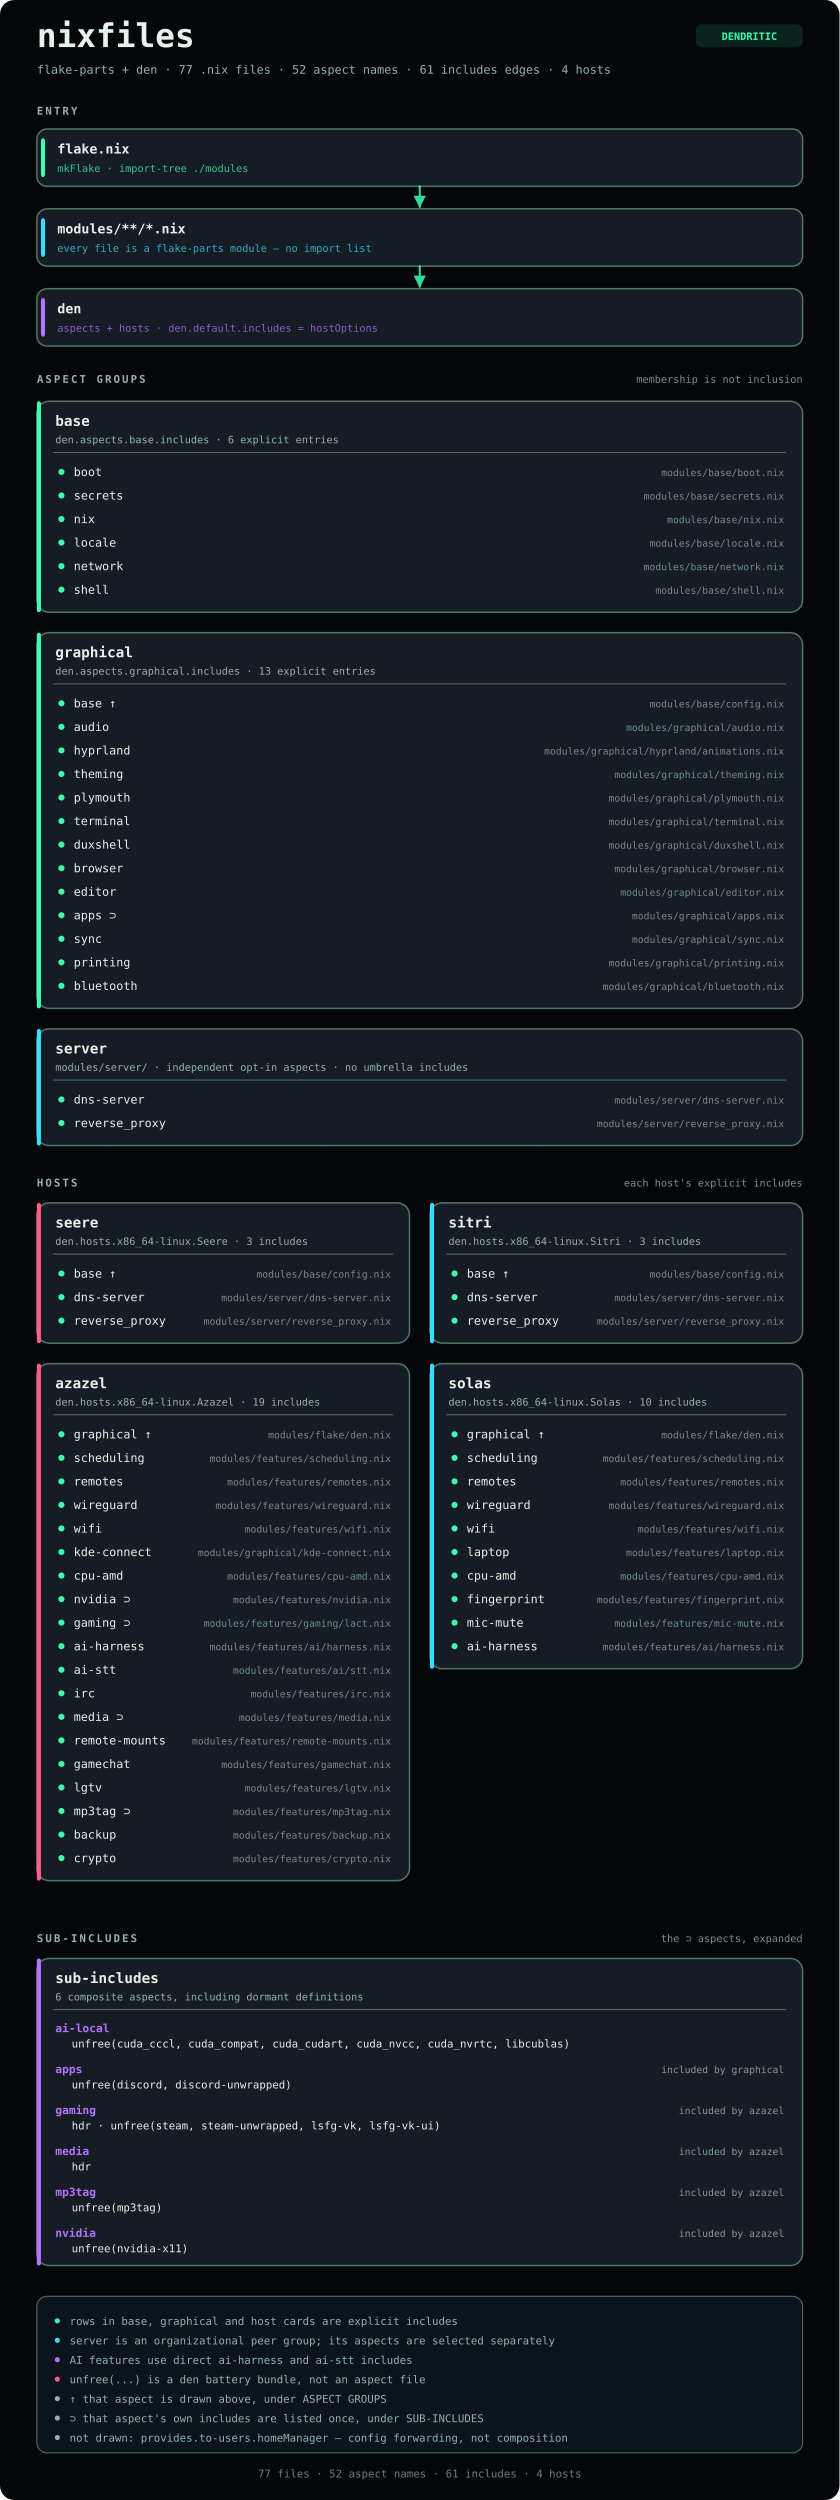
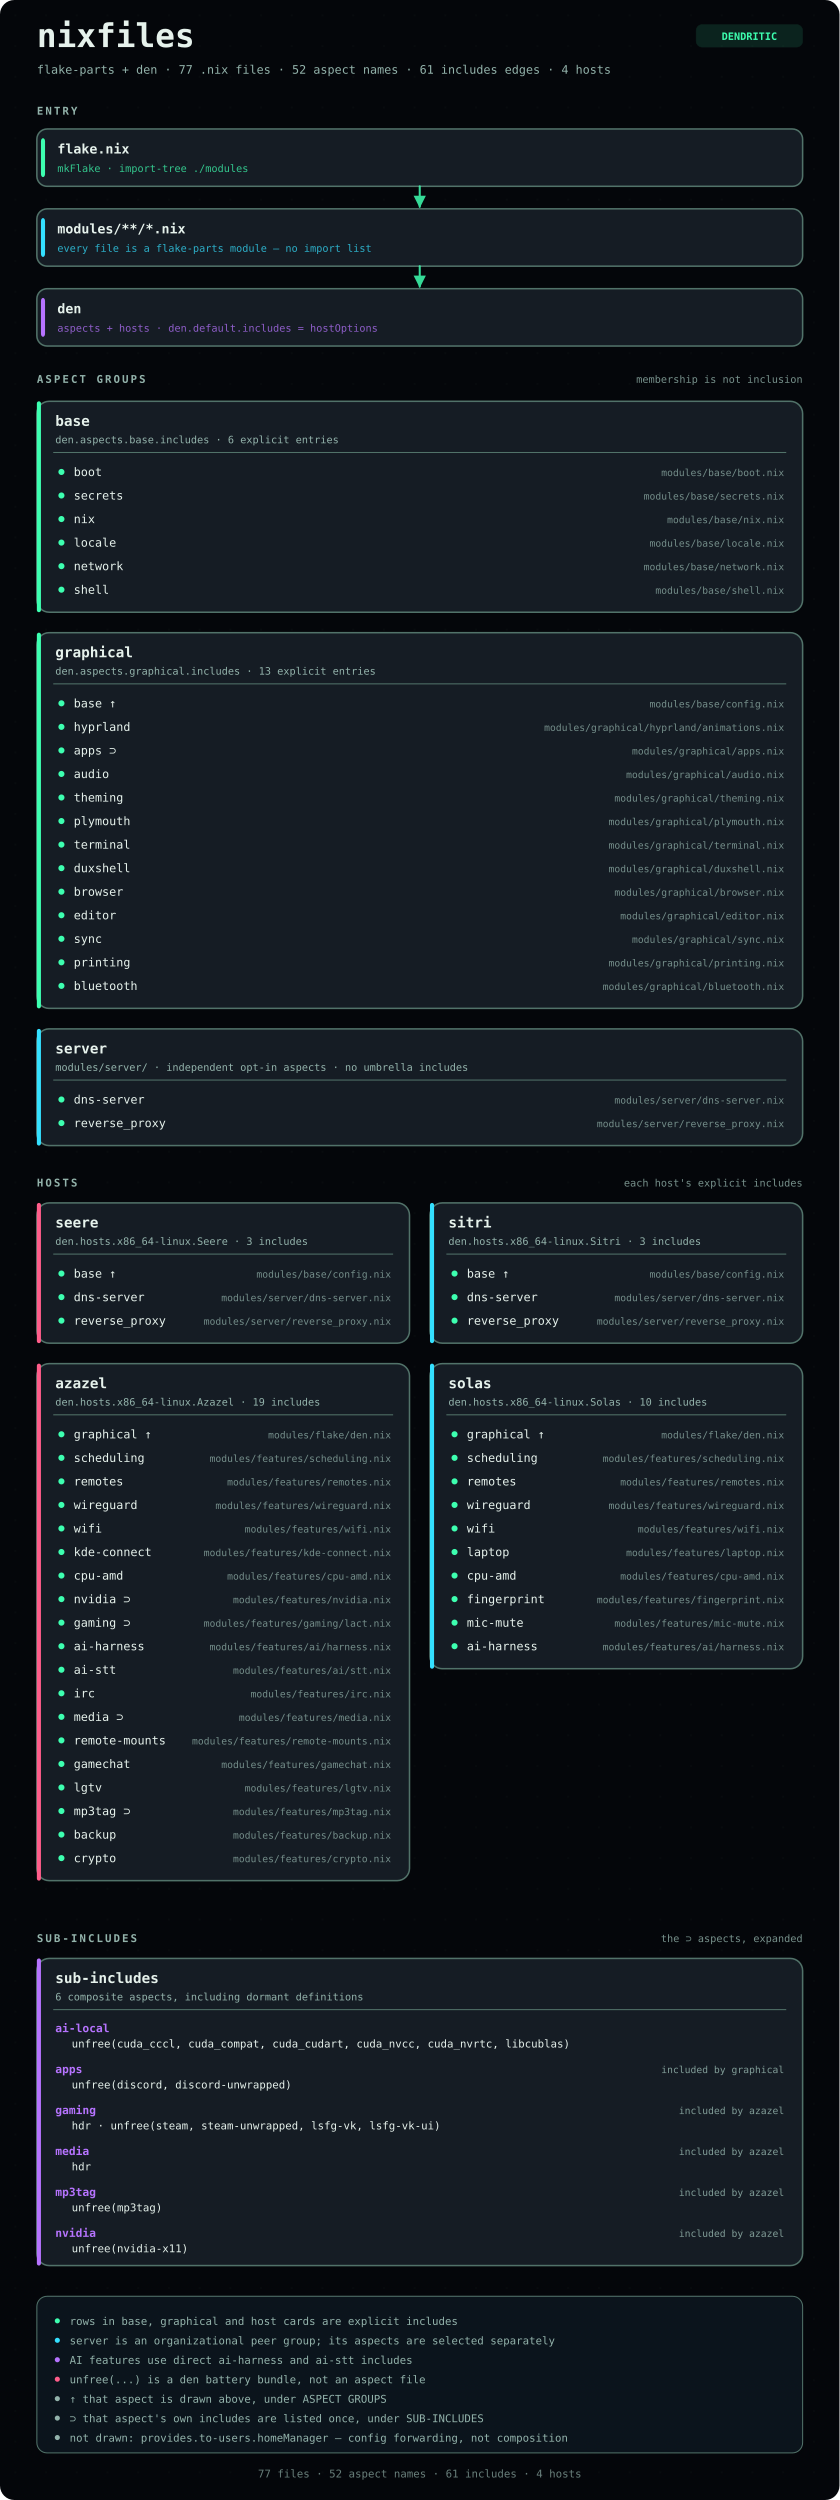
<svg xmlns="http://www.w3.org/2000/svg" width="820" height="2442" viewBox="0 0 820 2442">
  <defs>
    <marker id="arw-green" viewBox="0 0 10 10" refX="9" refY="5" markerWidth="6" markerHeight="6" orient="auto-start-reverse">
      <path d="M 0 0 L 10 5 L 0 10 z" fill="#3dffb0" />
    </marker>
    <marker id="arw-cyan" viewBox="0 0 10 10" refX="9" refY="5" markerWidth="6" markerHeight="6" orient="auto-start-reverse">
      <path d="M 0 0 L 10 5 L 0 10 z" fill="#34e0ff" />
    </marker>
    <marker id="arw-pink" viewBox="0 0 10 10" refX="9" refY="5" markerWidth="6" markerHeight="6" orient="auto-start-reverse">
      <path d="M 0 0 L 10 5 L 0 10 z" fill="#ff5d8a" />
    </marker>
    <marker id="arw-purple" viewBox="0 0 10 10" refX="9" refY="5" markerWidth="6" markerHeight="6" orient="auto-start-reverse">
      <path d="M 0 0 L 10 5 L 0 10 z" fill="#b673ff" />
    </marker>
    <pattern id="grid" width="30" height="30" patternUnits="userSpaceOnUse">
      <circle cx="15" cy="15" r="0.5" fill="#517269" opacity="0.18" />
    </pattern>
  </defs>
  <rect width="820" height="2442" rx="14" fill="#04060a" />
  <rect width="820" height="2442" rx="14" fill="url(#grid)" />
  <g font-family="ui-monospace, SFMono-Regular, Menlo, Consolas, monospace">
    <text x="36" y="46" font-size="32" fill="#e6f2ec" font-weight="700">nixfiles</text>
    <rect x="680" y="24" rx="6" width="104" height="22" fill="#3dffb0" stroke="#3dffb0" stroke-width="0.5" opacity="0.12" />
    <text x="732" y="39" font-size="10" fill="#3dffb0" font-weight="600" text-anchor="middle">DENDRITIC</text>
    <text x="36" y="72" font-size="11.5" fill="#93b3ab">flake-parts + den  ·  77 .nix files  ·  52 aspect names  ·  61 includes edges  ·  4 hosts</text>
    <text x="36" y="112" font-size="10.5" fill="#93b3ab" font-weight="700" letter-spacing="2">ENTRY</text>
    <rect x="36" y="126" rx="10" width="748" height="56" fill="#151c24" stroke="#517269" stroke-width="1.5" />
    <rect x="40" y="135" rx="3" width="4" height="38" fill="#3dffb0" />
    <text x="56" y="150" font-size="13" fill="#e6f2ec" font-weight="700">flake.nix</text>
    <text x="56" y="168" font-size="10" fill="#3dffb0" opacity="0.75">mkFlake · import-tree ./modules</text>
    <path d="M 410 182 L 410 202" stroke="#3dffb0" stroke-width="2" stroke-linecap="round" fill="none" opacity="0.85" marker-end="url(#arw-green)" />
    <rect x="36" y="204" rx="10" width="748" height="56" fill="#151c24" stroke="#517269" stroke-width="1.5" />
    <rect x="40" y="213" rx="3" width="4" height="38" fill="#34e0ff" />
    <text x="56" y="228" font-size="13" fill="#e6f2ec" font-weight="700">modules/**/*.nix</text>
    <text x="56" y="246" font-size="10" fill="#34e0ff" opacity="0.75">every file is a flake-parts module — no import list</text>
    <path d="M 410 260 L 410 280" stroke="#3dffb0" stroke-width="2" stroke-linecap="round" fill="none" opacity="0.85" marker-end="url(#arw-green)" />
    <rect x="36" y="282" rx="10" width="748" height="56" fill="#151c24" stroke="#517269" stroke-width="1.5" />
    <rect x="40" y="291" rx="3" width="4" height="38" fill="#b673ff" />
    <text x="56" y="306" font-size="13" fill="#e6f2ec" font-weight="700">den</text>
    <text x="56" y="324" font-size="10" fill="#b673ff" opacity="0.75">aspects + hosts · den.default.includes = hostOptions</text>
    <text x="36" y="374" font-size="10.5" fill="#93b3ab" font-weight="700" letter-spacing="2">ASPECT GROUPS</text>
    <text x="784" y="374" font-size="10" fill="#93b3ab" text-anchor="end" opacity="0.8">membership is not inclusion</text>
    <rect x="36" y="392" rx="12" width="748" height="206" fill="#151c24" stroke="#517269" stroke-width="1.5" />
    <rect x="36" y="392" rx="2" width="4" height="206" fill="#3dffb0" />
    <text x="54" y="416" font-size="14" fill="#e6f2ec" font-weight="700">base</text>
    <text x="54" y="433" font-size="10" fill="#93b3ab">den.aspects.base.includes · 6 explicit entries</text>
    <line x1="52" y1="442" x2="768" y2="442" stroke="#517269" stroke-width="1" />
    <circle cx="60" cy="461" r="3" fill="#3dffb0" />
    <text x="72" y="465" font-size="11.5" fill="#e6f2ec">boot</text>
    <text x="766" y="465" font-size="9.5" fill="#93b3ab" text-anchor="end" opacity="0.75">modules/base/boot.nix</text>
    <circle cx="60" cy="484" r="3" fill="#3dffb0" />
    <text x="72" y="488" font-size="11.5" fill="#e6f2ec">secrets</text>
    <text x="766" y="488" font-size="9.5" fill="#93b3ab" text-anchor="end" opacity="0.75">modules/base/secrets.nix</text>
    <circle cx="60" cy="507" r="3" fill="#3dffb0" />
    <text x="72" y="511" font-size="11.5" fill="#e6f2ec">nix</text>
    <text x="766" y="511" font-size="9.5" fill="#93b3ab" text-anchor="end" opacity="0.75">modules/base/nix.nix</text>
    <circle cx="60" cy="530" r="3" fill="#3dffb0" />
    <text x="72" y="534" font-size="11.5" fill="#e6f2ec">locale</text>
    <text x="766" y="534" font-size="9.5" fill="#93b3ab" text-anchor="end" opacity="0.75">modules/base/locale.nix</text>
    <circle cx="60" cy="553" r="3" fill="#3dffb0" />
    <text x="72" y="557" font-size="11.5" fill="#e6f2ec">network</text>
    <text x="766" y="557" font-size="9.5" fill="#93b3ab" text-anchor="end" opacity="0.75">modules/base/network.nix</text>
    <circle cx="60" cy="576" r="3" fill="#3dffb0" />
    <text x="72" y="580" font-size="11.5" fill="#e6f2ec">shell</text>
    <text x="766" y="580" font-size="9.5" fill="#93b3ab" text-anchor="end" opacity="0.75">modules/base/shell.nix</text>
    <rect x="36" y="618" rx="12" width="748" height="367" fill="#151c24" stroke="#517269" stroke-width="1.5" />
    <rect x="36" y="618" rx="2" width="4" height="367" fill="#3dffb0" />
    <text x="54" y="642" font-size="14" fill="#e6f2ec" font-weight="700">graphical</text>
    <text x="54" y="659" font-size="10" fill="#93b3ab">den.aspects.graphical.includes · 13 explicit entries</text>
    <line x1="52" y1="668" x2="768" y2="668" stroke="#517269" stroke-width="1" />
    <circle cx="60" cy="687" r="3" fill="#3dffb0" />
    <text x="72" y="691" font-size="11.5" fill="#e6f2ec">base  ↑</text>
    <text x="766" y="691" font-size="9.5" fill="#93b3ab" text-anchor="end" opacity="0.75">modules/base/config.nix</text>
    <circle cx="60" cy="710" r="3" fill="#3dffb0" />
-     <text x="72" y="714" font-size="11.5" fill="#e6f2ec">audio</text>
-     <text x="766" y="714" font-size="9.5" fill="#93b3ab" text-anchor="end" opacity="0.75">modules/graphical/audio.nix</text>
+     <text x="72" y="714" font-size="11.5" fill="#e6f2ec">hyprland</text>
+     <text x="766" y="714" font-size="9.5" fill="#93b3ab" text-anchor="end" opacity="0.75">modules/graphical/hyprland/animations.nix</text>
    <circle cx="60" cy="733" r="3" fill="#3dffb0" />
-     <text x="72" y="737" font-size="11.5" fill="#e6f2ec">hyprland</text>
-     <text x="766" y="737" font-size="9.5" fill="#93b3ab" text-anchor="end" opacity="0.75">modules/graphical/hyprland/animations.nix</text>
+     <text x="72" y="737" font-size="11.5" fill="#e6f2ec">apps  ⊃</text>
+     <text x="766" y="737" font-size="9.5" fill="#93b3ab" text-anchor="end" opacity="0.75">modules/graphical/apps.nix</text>
    <circle cx="60" cy="756" r="3" fill="#3dffb0" />
-     <text x="72" y="760" font-size="11.5" fill="#e6f2ec">theming</text>
-     <text x="766" y="760" font-size="9.5" fill="#93b3ab" text-anchor="end" opacity="0.75">modules/graphical/theming.nix</text>
+     <text x="72" y="760" font-size="11.5" fill="#e6f2ec">audio</text>
+     <text x="766" y="760" font-size="9.5" fill="#93b3ab" text-anchor="end" opacity="0.75">modules/graphical/audio.nix</text>
    <circle cx="60" cy="779" r="3" fill="#3dffb0" />
-     <text x="72" y="783" font-size="11.5" fill="#e6f2ec">plymouth</text>
-     <text x="766" y="783" font-size="9.5" fill="#93b3ab" text-anchor="end" opacity="0.75">modules/graphical/plymouth.nix</text>
+     <text x="72" y="783" font-size="11.5" fill="#e6f2ec">theming</text>
+     <text x="766" y="783" font-size="9.5" fill="#93b3ab" text-anchor="end" opacity="0.75">modules/graphical/theming.nix</text>
    <circle cx="60" cy="802" r="3" fill="#3dffb0" />
-     <text x="72" y="806" font-size="11.5" fill="#e6f2ec">terminal</text>
-     <text x="766" y="806" font-size="9.5" fill="#93b3ab" text-anchor="end" opacity="0.75">modules/graphical/terminal.nix</text>
+     <text x="72" y="806" font-size="11.5" fill="#e6f2ec">plymouth</text>
+     <text x="766" y="806" font-size="9.5" fill="#93b3ab" text-anchor="end" opacity="0.75">modules/graphical/plymouth.nix</text>
    <circle cx="60" cy="825" r="3" fill="#3dffb0" />
-     <text x="72" y="829" font-size="11.5" fill="#e6f2ec">duxshell</text>
-     <text x="766" y="829" font-size="9.5" fill="#93b3ab" text-anchor="end" opacity="0.75">modules/graphical/duxshell.nix</text>
+     <text x="72" y="829" font-size="11.5" fill="#e6f2ec">terminal</text>
+     <text x="766" y="829" font-size="9.5" fill="#93b3ab" text-anchor="end" opacity="0.75">modules/graphical/terminal.nix</text>
    <circle cx="60" cy="848" r="3" fill="#3dffb0" />
-     <text x="72" y="852" font-size="11.5" fill="#e6f2ec">browser</text>
-     <text x="766" y="852" font-size="9.5" fill="#93b3ab" text-anchor="end" opacity="0.75">modules/graphical/browser.nix</text>
+     <text x="72" y="852" font-size="11.5" fill="#e6f2ec">duxshell</text>
+     <text x="766" y="852" font-size="9.5" fill="#93b3ab" text-anchor="end" opacity="0.75">modules/graphical/duxshell.nix</text>
    <circle cx="60" cy="871" r="3" fill="#3dffb0" />
-     <text x="72" y="875" font-size="11.5" fill="#e6f2ec">editor</text>
-     <text x="766" y="875" font-size="9.5" fill="#93b3ab" text-anchor="end" opacity="0.75">modules/graphical/editor.nix</text>
+     <text x="72" y="875" font-size="11.5" fill="#e6f2ec">browser</text>
+     <text x="766" y="875" font-size="9.5" fill="#93b3ab" text-anchor="end" opacity="0.75">modules/graphical/browser.nix</text>
    <circle cx="60" cy="894" r="3" fill="#3dffb0" />
-     <text x="72" y="898" font-size="11.5" fill="#e6f2ec">apps  ⊃</text>
-     <text x="766" y="898" font-size="9.5" fill="#93b3ab" text-anchor="end" opacity="0.75">modules/graphical/apps.nix</text>
+     <text x="72" y="898" font-size="11.5" fill="#e6f2ec">editor</text>
+     <text x="766" y="898" font-size="9.5" fill="#93b3ab" text-anchor="end" opacity="0.75">modules/graphical/editor.nix</text>
    <circle cx="60" cy="917" r="3" fill="#3dffb0" />
    <text x="72" y="921" font-size="11.5" fill="#e6f2ec">sync</text>
    <text x="766" y="921" font-size="9.5" fill="#93b3ab" text-anchor="end" opacity="0.75">modules/graphical/sync.nix</text>
    <circle cx="60" cy="940" r="3" fill="#3dffb0" />
    <text x="72" y="944" font-size="11.5" fill="#e6f2ec">printing</text>
    <text x="766" y="944" font-size="9.5" fill="#93b3ab" text-anchor="end" opacity="0.75">modules/graphical/printing.nix</text>
    <circle cx="60" cy="963" r="3" fill="#3dffb0" />
    <text x="72" y="967" font-size="11.5" fill="#e6f2ec">bluetooth</text>
    <text x="766" y="967" font-size="9.5" fill="#93b3ab" text-anchor="end" opacity="0.75">modules/graphical/bluetooth.nix</text>
    <rect x="36" y="1005" rx="12" width="748" height="114" fill="#151c24" stroke="#517269" stroke-width="1.5" />
    <rect x="36" y="1005" rx="2" width="4" height="114" fill="#34e0ff" />
    <text x="54" y="1029" font-size="14" fill="#e6f2ec" font-weight="700">server</text>
    <text x="54" y="1046" font-size="10" fill="#93b3ab">modules/server/ · independent opt-in aspects · no umbrella includes</text>
    <line x1="52" y1="1055" x2="768" y2="1055" stroke="#517269" stroke-width="1" />
    <circle cx="60" cy="1074" r="3" fill="#3dffb0" />
    <text x="72" y="1078" font-size="11.5" fill="#e6f2ec">dns-server</text>
    <text x="766" y="1078" font-size="9.5" fill="#93b3ab" text-anchor="end" opacity="0.75">modules/server/dns-server.nix</text>
    <circle cx="60" cy="1097" r="3" fill="#3dffb0" />
    <text x="72" y="1101" font-size="11.5" fill="#e6f2ec">reverse_proxy</text>
    <text x="766" y="1101" font-size="9.5" fill="#93b3ab" text-anchor="end" opacity="0.75">modules/server/reverse_proxy.nix</text>
    <text x="36" y="1159" font-size="10.5" fill="#93b3ab" font-weight="700" letter-spacing="2">HOSTS</text>
    <text x="784" y="1159" font-size="10" fill="#93b3ab" text-anchor="end" opacity="0.8">each host's explicit includes</text>
    <rect x="36" y="1175" rx="12" width="364" height="137" fill="#151c24" stroke="#517269" stroke-width="1.5" />
    <rect x="36" y="1175" rx="2" width="4" height="137" fill="#ff5d8a" />
    <text x="54" y="1199" font-size="14" fill="#e6f2ec" font-weight="700">seere</text>
    <text x="54" y="1216" font-size="10" fill="#93b3ab">den.hosts.x86_64-linux.Seere · 3 includes</text>
    <line x1="52" y1="1225" x2="384" y2="1225" stroke="#517269" stroke-width="1" />
    <circle cx="60" cy="1244" r="3" fill="#3dffb0" />
    <text x="72" y="1248" font-size="11.5" fill="#e6f2ec">base  ↑</text>
    <text x="382" y="1248" font-size="9.5" fill="#93b3ab" text-anchor="end" opacity="0.75">modules/base/config.nix</text>
    <circle cx="60" cy="1267" r="3" fill="#3dffb0" />
    <text x="72" y="1271" font-size="11.5" fill="#e6f2ec">dns-server</text>
    <text x="382" y="1271" font-size="9.5" fill="#93b3ab" text-anchor="end" opacity="0.75">modules/server/dns-server.nix</text>
    <circle cx="60" cy="1290" r="3" fill="#3dffb0" />
    <text x="72" y="1294" font-size="11.5" fill="#e6f2ec">reverse_proxy</text>
    <text x="382" y="1294" font-size="9.5" fill="#93b3ab" text-anchor="end" opacity="0.75">modules/server/reverse_proxy.nix</text>
    <rect x="420" y="1175" rx="12" width="364" height="137" fill="#151c24" stroke="#517269" stroke-width="1.5" />
    <rect x="420" y="1175" rx="2" width="4" height="137" fill="#34e0ff" />
    <text x="438" y="1199" font-size="14" fill="#e6f2ec" font-weight="700">sitri</text>
    <text x="438" y="1216" font-size="10" fill="#93b3ab">den.hosts.x86_64-linux.Sitri · 3 includes</text>
    <line x1="436" y1="1225" x2="768" y2="1225" stroke="#517269" stroke-width="1" />
    <circle cx="444" cy="1244" r="3" fill="#3dffb0" />
    <text x="456" y="1248" font-size="11.5" fill="#e6f2ec">base  ↑</text>
    <text x="766" y="1248" font-size="9.5" fill="#93b3ab" text-anchor="end" opacity="0.75">modules/base/config.nix</text>
    <circle cx="444" cy="1267" r="3" fill="#3dffb0" />
    <text x="456" y="1271" font-size="11.5" fill="#e6f2ec">dns-server</text>
    <text x="766" y="1271" font-size="9.5" fill="#93b3ab" text-anchor="end" opacity="0.75">modules/server/dns-server.nix</text>
    <circle cx="444" cy="1290" r="3" fill="#3dffb0" />
    <text x="456" y="1294" font-size="11.5" fill="#e6f2ec">reverse_proxy</text>
    <text x="766" y="1294" font-size="9.5" fill="#93b3ab" text-anchor="end" opacity="0.75">modules/server/reverse_proxy.nix</text>
    <rect x="36" y="1332" rx="12" width="364" height="505" fill="#151c24" stroke="#517269" stroke-width="1.5" />
    <rect x="36" y="1332" rx="2" width="4" height="505" fill="#ff5d8a" />
    <text x="54" y="1356" font-size="14" fill="#e6f2ec" font-weight="700">azazel</text>
    <text x="54" y="1373" font-size="10" fill="#93b3ab">den.hosts.x86_64-linux.Azazel · 19 includes</text>
    <line x1="52" y1="1382" x2="384" y2="1382" stroke="#517269" stroke-width="1" />
    <circle cx="60" cy="1401" r="3" fill="#3dffb0" />
    <text x="72" y="1405" font-size="11.5" fill="#e6f2ec">graphical  ↑</text>
    <text x="382" y="1405" font-size="9.5" fill="#93b3ab" text-anchor="end" opacity="0.75">modules/flake/den.nix</text>
    <circle cx="60" cy="1424" r="3" fill="#3dffb0" />
    <text x="72" y="1428" font-size="11.5" fill="#e6f2ec">scheduling</text>
    <text x="382" y="1428" font-size="9.5" fill="#93b3ab" text-anchor="end" opacity="0.75">modules/features/scheduling.nix</text>
    <circle cx="60" cy="1447" r="3" fill="#3dffb0" />
    <text x="72" y="1451" font-size="11.5" fill="#e6f2ec">remotes</text>
    <text x="382" y="1451" font-size="9.5" fill="#93b3ab" text-anchor="end" opacity="0.75">modules/features/remotes.nix</text>
    <circle cx="60" cy="1470" r="3" fill="#3dffb0" />
    <text x="72" y="1474" font-size="11.5" fill="#e6f2ec">wireguard</text>
    <text x="382" y="1474" font-size="9.5" fill="#93b3ab" text-anchor="end" opacity="0.75">modules/features/wireguard.nix</text>
    <circle cx="60" cy="1493" r="3" fill="#3dffb0" />
    <text x="72" y="1497" font-size="11.5" fill="#e6f2ec">wifi</text>
    <text x="382" y="1497" font-size="9.5" fill="#93b3ab" text-anchor="end" opacity="0.75">modules/features/wifi.nix</text>
    <circle cx="60" cy="1516" r="3" fill="#3dffb0" />
    <text x="72" y="1520" font-size="11.5" fill="#e6f2ec">kde-connect</text>
-     <text x="382" y="1520" font-size="9.5" fill="#93b3ab" text-anchor="end" opacity="0.75">modules/graphical/kde-connect.nix</text>
+     <text x="382" y="1520" font-size="9.5" fill="#93b3ab" text-anchor="end" opacity="0.75">modules/features/kde-connect.nix</text>
    <circle cx="60" cy="1539" r="3" fill="#3dffb0" />
    <text x="72" y="1543" font-size="11.5" fill="#e6f2ec">cpu-amd</text>
    <text x="382" y="1543" font-size="9.5" fill="#93b3ab" text-anchor="end" opacity="0.75">modules/features/cpu-amd.nix</text>
    <circle cx="60" cy="1562" r="3" fill="#3dffb0" />
    <text x="72" y="1566" font-size="11.5" fill="#e6f2ec">nvidia  ⊃</text>
    <text x="382" y="1566" font-size="9.5" fill="#93b3ab" text-anchor="end" opacity="0.75">modules/features/nvidia.nix</text>
    <circle cx="60" cy="1585" r="3" fill="#3dffb0" />
    <text x="72" y="1589" font-size="11.5" fill="#e6f2ec">gaming  ⊃</text>
    <text x="382" y="1589" font-size="9.5" fill="#93b3ab" text-anchor="end" opacity="0.75">modules/features/gaming/lact.nix</text>
    <circle cx="60" cy="1608" r="3" fill="#3dffb0" />
    <text x="72" y="1612" font-size="11.5" fill="#e6f2ec">ai-harness</text>
    <text x="382" y="1612" font-size="9.5" fill="#93b3ab" text-anchor="end" opacity="0.75">modules/features/ai/harness.nix</text>
    <circle cx="60" cy="1631" r="3" fill="#3dffb0" />
    <text x="72" y="1635" font-size="11.5" fill="#e6f2ec">ai-stt</text>
    <text x="382" y="1635" font-size="9.5" fill="#93b3ab" text-anchor="end" opacity="0.75">modules/features/ai/stt.nix</text>
    <circle cx="60" cy="1654" r="3" fill="#3dffb0" />
    <text x="72" y="1658" font-size="11.5" fill="#e6f2ec">irc</text>
    <text x="382" y="1658" font-size="9.5" fill="#93b3ab" text-anchor="end" opacity="0.75">modules/features/irc.nix</text>
    <circle cx="60" cy="1677" r="3" fill="#3dffb0" />
    <text x="72" y="1681" font-size="11.5" fill="#e6f2ec">media  ⊃</text>
    <text x="382" y="1681" font-size="9.5" fill="#93b3ab" text-anchor="end" opacity="0.75">modules/features/media.nix</text>
    <circle cx="60" cy="1700" r="3" fill="#3dffb0" />
    <text x="72" y="1704" font-size="11.5" fill="#e6f2ec">remote-mounts</text>
    <text x="382" y="1704" font-size="9.5" fill="#93b3ab" text-anchor="end" opacity="0.75">modules/features/remote-mounts.nix</text>
    <circle cx="60" cy="1723" r="3" fill="#3dffb0" />
    <text x="72" y="1727" font-size="11.5" fill="#e6f2ec">gamechat</text>
    <text x="382" y="1727" font-size="9.5" fill="#93b3ab" text-anchor="end" opacity="0.75">modules/features/gamechat.nix</text>
    <circle cx="60" cy="1746" r="3" fill="#3dffb0" />
    <text x="72" y="1750" font-size="11.5" fill="#e6f2ec">lgtv</text>
    <text x="382" y="1750" font-size="9.5" fill="#93b3ab" text-anchor="end" opacity="0.75">modules/features/lgtv.nix</text>
    <circle cx="60" cy="1769" r="3" fill="#3dffb0" />
    <text x="72" y="1773" font-size="11.5" fill="#e6f2ec">mp3tag  ⊃</text>
    <text x="382" y="1773" font-size="9.5" fill="#93b3ab" text-anchor="end" opacity="0.75">modules/features/mp3tag.nix</text>
    <circle cx="60" cy="1792" r="3" fill="#3dffb0" />
    <text x="72" y="1796" font-size="11.5" fill="#e6f2ec">backup</text>
    <text x="382" y="1796" font-size="9.5" fill="#93b3ab" text-anchor="end" opacity="0.75">modules/features/backup.nix</text>
    <circle cx="60" cy="1815" r="3" fill="#3dffb0" />
    <text x="72" y="1819" font-size="11.5" fill="#e6f2ec">crypto</text>
    <text x="382" y="1819" font-size="9.5" fill="#93b3ab" text-anchor="end" opacity="0.75">modules/features/crypto.nix</text>
    <rect x="420" y="1332" rx="12" width="364" height="298" fill="#151c24" stroke="#517269" stroke-width="1.5" />
    <rect x="420" y="1332" rx="2" width="4" height="298" fill="#34e0ff" />
    <text x="438" y="1356" font-size="14" fill="#e6f2ec" font-weight="700">solas</text>
    <text x="438" y="1373" font-size="10" fill="#93b3ab">den.hosts.x86_64-linux.Solas · 10 includes</text>
    <line x1="436" y1="1382" x2="768" y2="1382" stroke="#517269" stroke-width="1" />
    <circle cx="444" cy="1401" r="3" fill="#3dffb0" />
    <text x="456" y="1405" font-size="11.5" fill="#e6f2ec">graphical  ↑</text>
    <text x="766" y="1405" font-size="9.5" fill="#93b3ab" text-anchor="end" opacity="0.75">modules/flake/den.nix</text>
    <circle cx="444" cy="1424" r="3" fill="#3dffb0" />
    <text x="456" y="1428" font-size="11.5" fill="#e6f2ec">scheduling</text>
    <text x="766" y="1428" font-size="9.5" fill="#93b3ab" text-anchor="end" opacity="0.75">modules/features/scheduling.nix</text>
    <circle cx="444" cy="1447" r="3" fill="#3dffb0" />
    <text x="456" y="1451" font-size="11.5" fill="#e6f2ec">remotes</text>
    <text x="766" y="1451" font-size="9.5" fill="#93b3ab" text-anchor="end" opacity="0.75">modules/features/remotes.nix</text>
    <circle cx="444" cy="1470" r="3" fill="#3dffb0" />
    <text x="456" y="1474" font-size="11.5" fill="#e6f2ec">wireguard</text>
    <text x="766" y="1474" font-size="9.5" fill="#93b3ab" text-anchor="end" opacity="0.75">modules/features/wireguard.nix</text>
    <circle cx="444" cy="1493" r="3" fill="#3dffb0" />
    <text x="456" y="1497" font-size="11.5" fill="#e6f2ec">wifi</text>
    <text x="766" y="1497" font-size="9.5" fill="#93b3ab" text-anchor="end" opacity="0.75">modules/features/wifi.nix</text>
    <circle cx="444" cy="1516" r="3" fill="#3dffb0" />
    <text x="456" y="1520" font-size="11.5" fill="#e6f2ec">laptop</text>
    <text x="766" y="1520" font-size="9.5" fill="#93b3ab" text-anchor="end" opacity="0.75">modules/features/laptop.nix</text>
    <circle cx="444" cy="1539" r="3" fill="#3dffb0" />
    <text x="456" y="1543" font-size="11.5" fill="#e6f2ec">cpu-amd</text>
    <text x="766" y="1543" font-size="9.5" fill="#93b3ab" text-anchor="end" opacity="0.75">modules/features/cpu-amd.nix</text>
    <circle cx="444" cy="1562" r="3" fill="#3dffb0" />
    <text x="456" y="1566" font-size="11.5" fill="#e6f2ec">fingerprint</text>
    <text x="766" y="1566" font-size="9.5" fill="#93b3ab" text-anchor="end" opacity="0.75">modules/features/fingerprint.nix</text>
    <circle cx="444" cy="1585" r="3" fill="#3dffb0" />
    <text x="456" y="1589" font-size="11.5" fill="#e6f2ec">mic-mute</text>
    <text x="766" y="1589" font-size="9.5" fill="#93b3ab" text-anchor="end" opacity="0.75">modules/features/mic-mute.nix</text>
    <circle cx="444" cy="1608" r="3" fill="#3dffb0" />
    <text x="456" y="1612" font-size="11.5" fill="#e6f2ec">ai-harness</text>
    <text x="766" y="1612" font-size="9.5" fill="#93b3ab" text-anchor="end" opacity="0.75">modules/features/ai/harness.nix</text>
    <text x="36" y="1897" font-size="10.5" fill="#93b3ab" font-weight="700" letter-spacing="2">SUB-INCLUDES</text>
    <text x="784" y="1897" font-size="10" fill="#93b3ab" text-anchor="end" opacity="0.8">the ⊃ aspects, expanded</text>
    <rect x="36" y="1913" rx="12" width="748" height="300" fill="#151c24" stroke="#517269" stroke-width="1.5" />
    <rect x="36" y="1913" rx="2" width="4" height="300" fill="#b673ff" />
    <text x="54" y="1937" font-size="14" fill="#e6f2ec" font-weight="700">sub-includes</text>
    <text x="54" y="1954" font-size="10" fill="#93b3ab">6 composite aspects, including dormant definitions</text>
    <line x1="52" y1="1963" x2="768" y2="1963" stroke="#517269" stroke-width="1" />
    <text x="54" y="1985" font-size="11" fill="#b673ff" font-weight="700">ai-local</text>
    <text x="70" y="2000" font-size="10.5" fill="#e6f2ec">unfree(cuda_cccl, cuda_compat, cuda_cudart, cuda_nvcc, cuda_nvrtc, libcublas)</text>
    <text x="54" y="2025" font-size="11" fill="#b673ff" font-weight="700">apps</text>
    <text x="766" y="2025" font-size="9.5" fill="#93b3ab" text-anchor="end" opacity="0.85">included by graphical</text>
    <text x="70" y="2040" font-size="10.5" fill="#e6f2ec">unfree(discord, discord-unwrapped)</text>
    <text x="54" y="2065" font-size="11" fill="#b673ff" font-weight="700">gaming</text>
    <text x="766" y="2065" font-size="9.5" fill="#93b3ab" text-anchor="end" opacity="0.85">included by azazel</text>
    <text x="70" y="2080" font-size="10.5" fill="#e6f2ec">hdr · unfree(steam, steam-unwrapped, lsfg-vk, lsfg-vk-ui)</text>
    <text x="54" y="2105" font-size="11" fill="#b673ff" font-weight="700">media</text>
    <text x="766" y="2105" font-size="9.5" fill="#93b3ab" text-anchor="end" opacity="0.85">included by azazel</text>
    <text x="70" y="2120" font-size="10.5" fill="#e6f2ec">hdr</text>
    <text x="54" y="2145" font-size="11" fill="#b673ff" font-weight="700">mp3tag</text>
    <text x="766" y="2145" font-size="9.5" fill="#93b3ab" text-anchor="end" opacity="0.85">included by azazel</text>
    <text x="70" y="2160" font-size="10.5" fill="#e6f2ec">unfree(mp3tag)</text>
    <text x="54" y="2185" font-size="11" fill="#b673ff" font-weight="700">nvidia</text>
    <text x="766" y="2185" font-size="9.5" fill="#93b3ab" text-anchor="end" opacity="0.85">included by azazel</text>
    <text x="70" y="2200" font-size="10.5" fill="#e6f2ec">unfree(nvidia-x11)</text>
    <rect x="36" y="2243" rx="10" width="748" height="153" fill="#0b141c" stroke="#517269" stroke-width="1" />
    <circle cx="56" cy="2267" r="2.5" fill="#3dffb0" />
    <text x="68" y="2271" font-size="10.5" fill="#93b3ab">rows in base, graphical and host cards are explicit includes</text>
    <circle cx="56" cy="2286" r="2.5" fill="#34e0ff" />
    <text x="68" y="2290" font-size="10.5" fill="#93b3ab">server is an organizational peer group; its aspects are selected separately</text>
    <circle cx="56" cy="2305" r="2.5" fill="#b673ff" />
    <text x="68" y="2309" font-size="10.5" fill="#93b3ab">AI features use direct ai-harness and ai-stt includes</text>
    <circle cx="56" cy="2324" r="2.5" fill="#ff5d8a" />
    <text x="68" y="2328" font-size="10.5" fill="#93b3ab">unfree(...) is a den battery bundle, not an aspect file</text>
    <circle cx="56" cy="2343" r="2.5" fill="#93b3ab" />
    <text x="68" y="2347" font-size="10.5" fill="#93b3ab">↑  that aspect is drawn above, under ASPECT GROUPS</text>
    <circle cx="56" cy="2362" r="2.5" fill="#93b3ab" />
    <text x="68" y="2366" font-size="10.5" fill="#93b3ab">⊃  that aspect's own includes are listed once, under SUB-INCLUDES</text>
    <circle cx="56" cy="2381" r="2.5" fill="#93b3ab" />
    <text x="68" y="2385" font-size="10.5" fill="#93b3ab">not drawn: provides.to-users.homeManager — config forwarding, not composition</text>
    <text x="410" y="2420" font-size="10.5" fill="#93b3ab" text-anchor="middle" opacity="0.7">77 files  ·  52 aspect names  ·  61 includes  ·  4 hosts</text>
  </g>
</svg>
